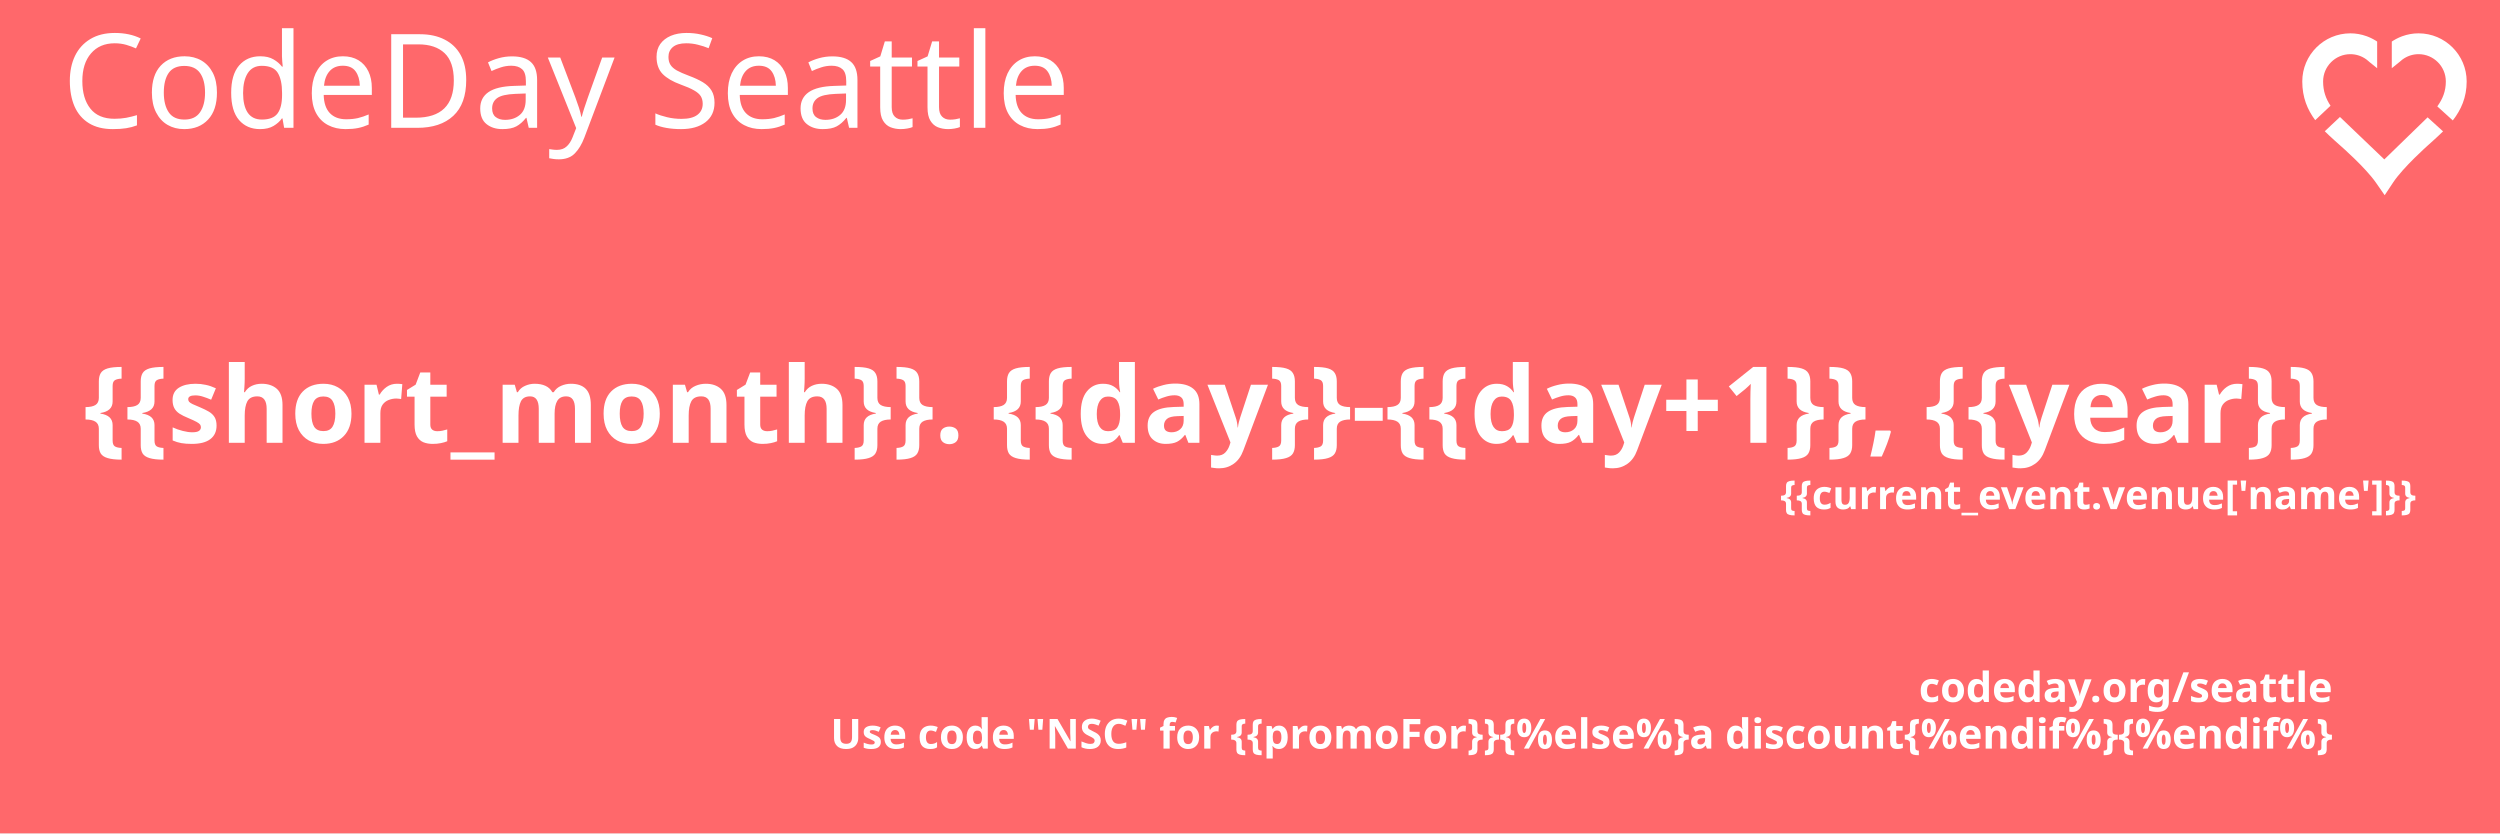
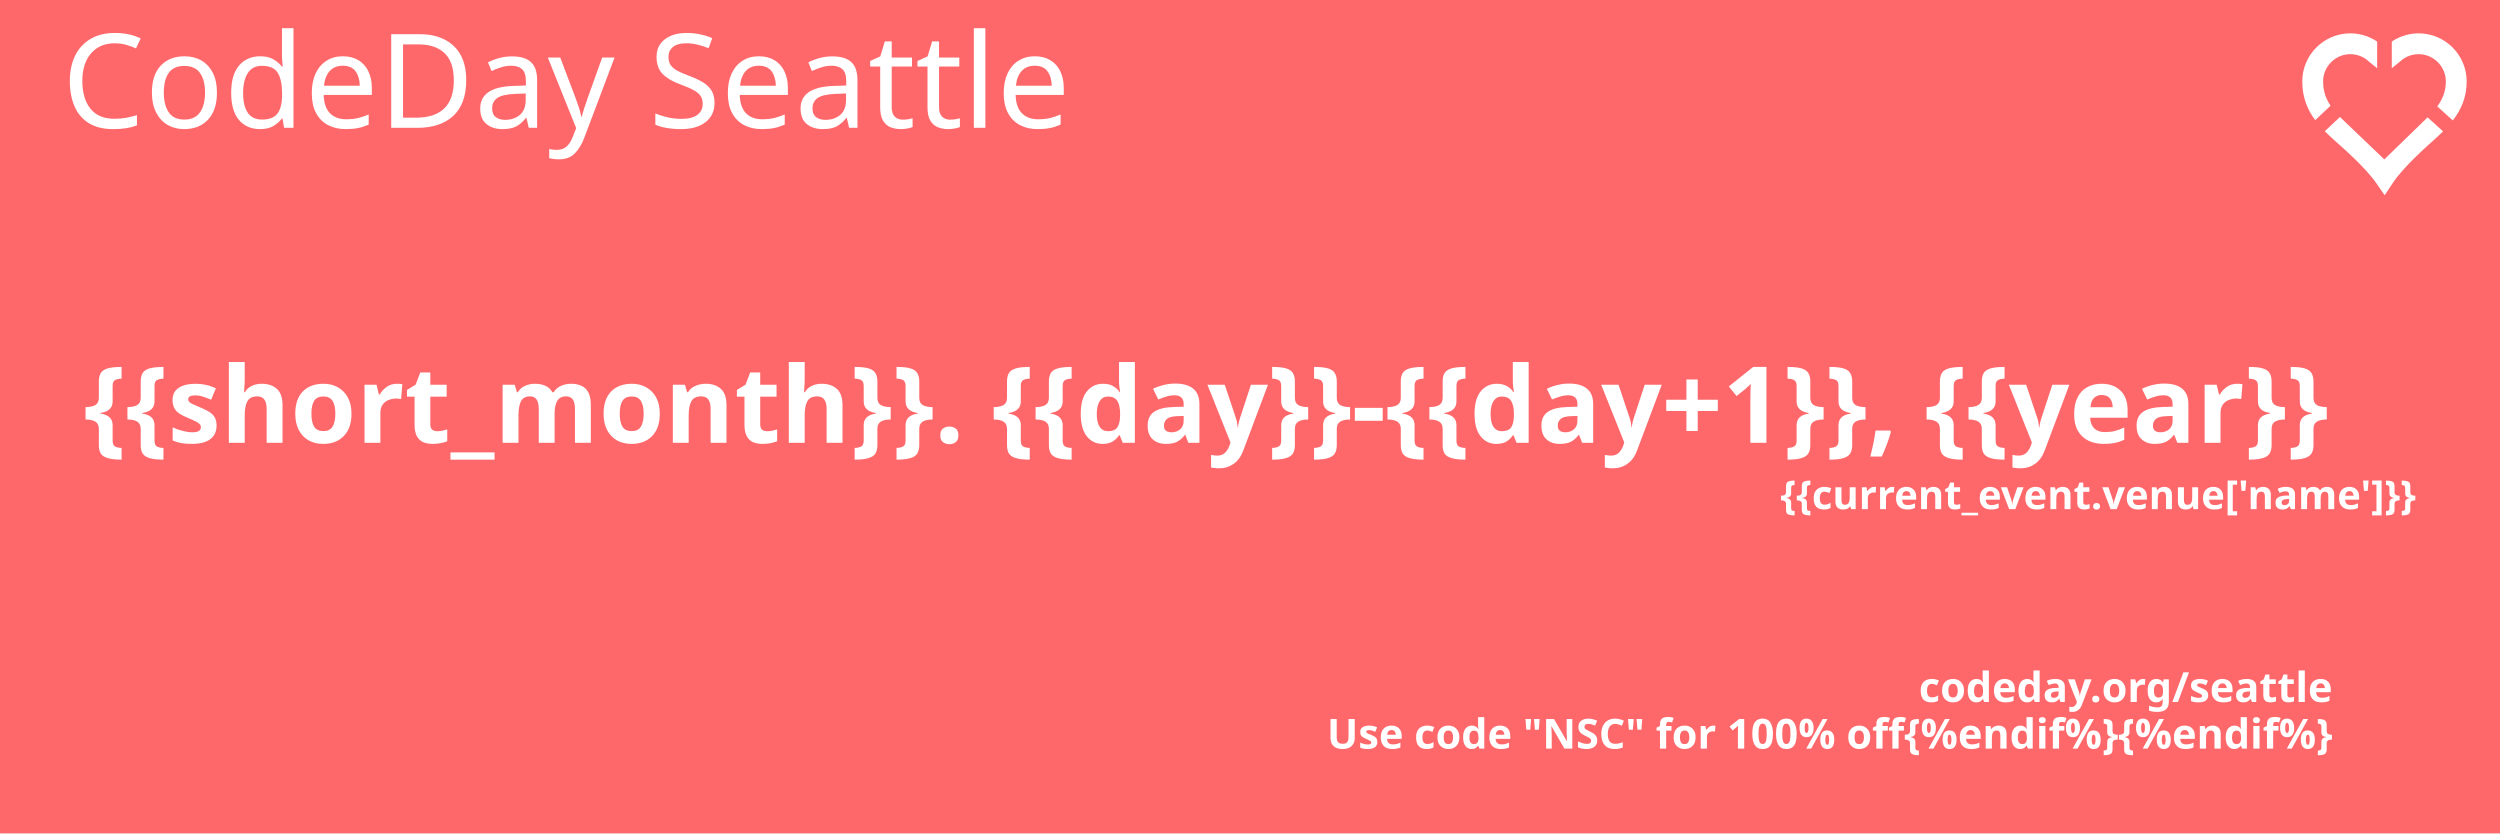
<svg xmlns="http://www.w3.org/2000/svg" width="396.875mm" height="132.292mm" viewBox="0 0 396.875 132.292" version="1.1" id="svg38234">
  <defs id="defs38228" />
  <g id="layer1" transform="translate(184.0744,-205.1518)">
    <rect style="opacity:1;fill:#ff686b;fill-opacity:1;stroke:none;stroke-width:3;stroke-linecap:round;stroke-linejoin:round;stroke-miterlimit:4;stroke-dasharray:none;stroke-dashoffset:0;stroke-opacity:1;paint-order:markers fill stroke" id="rect38790" width="396.875" height="132.292" x="-184.074" y="205.152" />
    <text xml:space="preserve" style="font-style:normal;font-variant:normal;font-weight:normal;font-stretch:normal;font-size:20.808px;line-height:1.25;font-family:'Merriweather Sans';-inkscape-font-specification:'Merriweather Sans';text-align:start;letter-spacing:0px;word-spacing:0px;text-anchor:start;fill:#ffffff;fill-opacity:1;stroke:none;stroke-width:0.433" x="-174.254" y="225.446" id="text38794">
      <tspan x="-174.254" y="225.446" style="font-style:normal;font-variant:normal;font-weight:normal;font-stretch:normal;font-size:20.808px;font-family:'Sofia Pro';-inkscape-font-specification:'Sofia Pro';text-align:start;text-anchor:start;fill:#ffffff;fill-opacity:1;stroke-width:0.433" id="tspan50078">CodeDay Seattle</tspan>
    </text>
    <text xml:space="preserve" style="font-style:normal;font-variant:normal;font-weight:800;font-stretch:normal;font-size:12.7px;line-height:0.65;font-family:'Sofia Pro';-inkscape-font-specification:'Sofia Pro Ultra-Bold';text-align:end;letter-spacing:0px;word-spacing:0px;text-anchor:end;fill:#ffffff;fill-opacity:1;stroke:none;stroke-width:0.265" x="209.325" y="323.998" id="text6018-6">
-       <tspan x="209.325" y="323.998" style="font-size:6.585px;line-height:0.65;text-align:end;text-anchor:end;fill:#ffffff;fill-opacity:1;stroke-width:0.265" id="tspan54198">Use code "NSC" for {{promoFor}}{%else%}a discount{%endif%}{%endif%}</tspan>
+       <tspan x="209.325" y="323.998" style="font-size:6.585px;line-height:0.65;text-align:end;text-anchor:end;fill:#ffffff;fill-opacity:1;stroke-width:0.265" id="tspan54198">Use code "NSC" for 100% off{%endif%}{%endif%}</tspan>
      <tspan x="209.325" y="332.253" id="tspan54202" />
    </text>
    <text xml:space="preserve" style="font-style:normal;font-variant:normal;font-weight:normal;font-stretch:normal;font-size:12.7px;line-height:1.25;font-family:'Merriweather Sans';-inkscape-font-specification:'Merriweather Sans';text-align:end;letter-spacing:0px;word-spacing:0px;text-anchor:end;fill:#000000;fill-opacity:1;stroke:none;stroke-width:0.265" x="-55.185" y="266.762" id="text50082" />
    <text xml:space="preserve" style="font-style:normal;font-variant:normal;font-weight:normal;font-stretch:normal;font-size:17.271px;line-height:1.25;font-family:'Merriweather Sans';-inkscape-font-specification:'Merriweather Sans';text-align:end;letter-spacing:0px;word-spacing:0px;text-anchor:end;fill:#ffffff;fill-opacity:1;stroke:none;stroke-width:0.36" x="208.011" y="275.45" id="text20960">
      <tspan id="tspan20958" x="208.011" y="275.45" style="font-style:normal;font-variant:normal;font-weight:bold;font-stretch:normal;font-size:16.878px;font-family:'Sofia Pro';-inkscape-font-specification:'Sofia Pro Bold';fill:#ffffff;fill-opacity:1;stroke-width:0.36">{{short_month}}. {{day}}-{{day+1}}, {{year}}</tspan>
    </text>
    <text xml:space="preserve" style="font-style:normal;font-variant:normal;font-weight:normal;font-stretch:normal;font-size:6.339px;line-height:1.25;font-family:'Merriweather Sans';-inkscape-font-specification:'Merriweather Sans';text-align:end;letter-spacing:0px;word-spacing:0px;text-anchor:end;fill:#ffffff;fill-opacity:1;stroke:none;stroke-width:0.132" x="207.698" y="285.972" id="text20964">
      <tspan id="tspan20962" x="207.698" y="285.972" style="font-style:normal;font-variant:normal;font-weight:bold;font-stretch:normal;font-size:6.35px;font-family:'Sofia Pro';-inkscape-font-specification:'Sofia Pro Bold';fill:#ffffff;fill-opacity:1;stroke-width:0.132">{{current_event.venue['name']}}</tspan>
    </text>
    <text xml:space="preserve" style="font-style:normal;font-variant:normal;font-weight:normal;font-stretch:normal;font-size:12.7px;line-height:1.25;font-family:'Merriweather Sans';-inkscape-font-specification:'Merriweather Sans';text-align:end;letter-spacing:0px;word-spacing:0px;text-anchor:end;fill:#000000;fill-opacity:1;stroke:none;stroke-width:0.265" x="-57.074" y="281.881" id="text53388" />
    <g transform="matrix(0.3307292,0,0,-0.3307292,187.3926,223.7205)" id="g3408" style="fill:#ffffff;fill-opacity:1">
      <path id="path3410" style="fill:#ffffff;fill-opacity:1;fill-rule:nonzero;stroke:none" d="m 0,0 -7.282,-6.859 c 2.445,-2.487 7.949,-7.311 7.949,-7.311 0,0 11.596,-10.159 16.598,-17.349 l 4.206,-6.044 4.067,6.138 c 4.831,7.291 16.664,17.785 16.664,17.785 0,0 5.023,4.461 7.291,6.731 L 42.071,-0.18 21.292,-20.368 Z" />
    </g>
    <g transform="matrix(0.3307292,0,0,-0.3307292,199.8707,210.4435)" id="g3412" style="fill:#ffffff;fill-opacity:1">
      <path id="path3414" style="fill:#ffffff;fill-opacity:1;fill-rule:nonzero;stroke:none" d="m 0,0 c -2.705,0 -5.342,-0.489 -7.814,-1.389 v 0.006 C -7.846,-1.395 -7.878,-1.409 -7.91,-1.421 -8.062,-1.477 -8.211,-1.54 -8.362,-1.6 c -0.309,-0.121 -0.616,-0.247 -0.919,-0.381 -0.172,-0.076 -0.342,-0.156 -0.512,-0.236 -0.289,-0.137 -0.575,-0.28 -0.858,-0.428 -0.155,-0.082 -0.311,-0.162 -0.465,-0.247 -0.367,-0.202 -0.727,-0.415 -1.082,-0.638 -0.059,-0.037 -0.121,-0.07 -0.179,-0.107 -0.16,-0.102 -0.312,-0.216 -0.469,-0.322 v -12.777 l 3.876,3.129 c 0.368,0.348 0.752,0.678 1.156,0.981 2.223,1.667 4.955,2.626 7.814,2.626 7.221,0 13.095,-5.873 13.095,-13.09 0,-4.703 -1.529,-8.455 -4.096,-11.974 l 7.441,-6.745 c 3.975,5.131 6.655,11.012 6.655,18.719 C 23.095,-10.358 12.735,0 0,0" />
    </g>
    <g transform="matrix(0.3307292,0,0,-0.3307292,192.0351,214.9626)" id="g3416" style="fill:#ffffff;fill-opacity:1">
      <path id="path3418" style="fill:#ffffff;fill-opacity:1;fill-rule:nonzero;stroke:none" d="M 0,0 3.82,-3.083 V 9.704 C 3.732,9.763 3.648,9.825 3.56,9.883 3.433,9.966 3.306,10.05 3.178,10.131 2.82,10.354 2.458,10.568 2.089,10.772 1.905,10.874 1.717,10.968 1.53,11.065 c -0.245,0.127 -0.491,0.252 -0.74,0.37 -0.209,0.099 -0.42,0.195 -0.632,0.288 -0.239,0.104 -0.48,0.203 -0.722,0.299 -0.215,0.086 -0.43,0.173 -0.648,0.253 -0.04,0.014 -0.078,0.032 -0.118,0.046 v -0.007 c -2.438,0.873 -5.034,1.35 -7.696,1.35 -12.735,0 -23.096,-10.359 -23.096,-23.091 0,-7.704 2.478,-13.554 6.207,-18.589 l 7.357,6.929 c -2.248,3.363 -3.564,7.042 -3.564,11.66 0,7.219 5.875,13.091 13.096,13.091 2.808,0 5.495,-0.925 7.696,-2.539 C -0.922,0.826 -0.534,0.498 -0.161,0.153 -0.12,0.115 -0.078,0.078 -0.037,0.039 -0.024,0.027 -0.013,0.012 0,0" />
    </g>
    <g transform="matrix(0.3307292,0,0,-0.3307292,313.1125,228.5963)" id="g3444" style="fill:#ffffff;fill-opacity:1" />
    <text xml:space="preserve" style="font-style:normal;font-variant:normal;font-weight:normal;font-stretch:normal;font-size:12.7px;line-height:1.25;font-family:'Merriweather Sans';-inkscape-font-specification:'Merriweather Sans';text-align:end;letter-spacing:0px;word-spacing:0px;text-anchor:end;fill:#000000;fill-opacity:1;stroke:none;stroke-width:0.265" x="113.393" y="314.387" id="text949" />
    <text id="text955" y="316.589" x="209.325" style="font-style:normal;font-variant:normal;font-weight:800;font-stretch:normal;font-size:12.7px;line-height:0.65;font-family:'Sofia Pro';-inkscape-font-specification:'Sofia Pro Ultra-Bold';text-align:end;letter-spacing:0px;word-spacing:0px;text-anchor:end;fill:#ffffff;fill-opacity:1;stroke:none;stroke-width:0.265" xml:space="preserve">
      <tspan id="tspan951" style="font-size:6.585px;line-height:0.65;text-align:end;text-anchor:end;fill:#ffffff;fill-opacity:1;stroke-width:0.265" y="316.589" x="209.325">codeday.org/seattle</tspan>
      <tspan id="tspan953" y="324.844" x="209.325" />
    </text>
  </g>
</svg>
